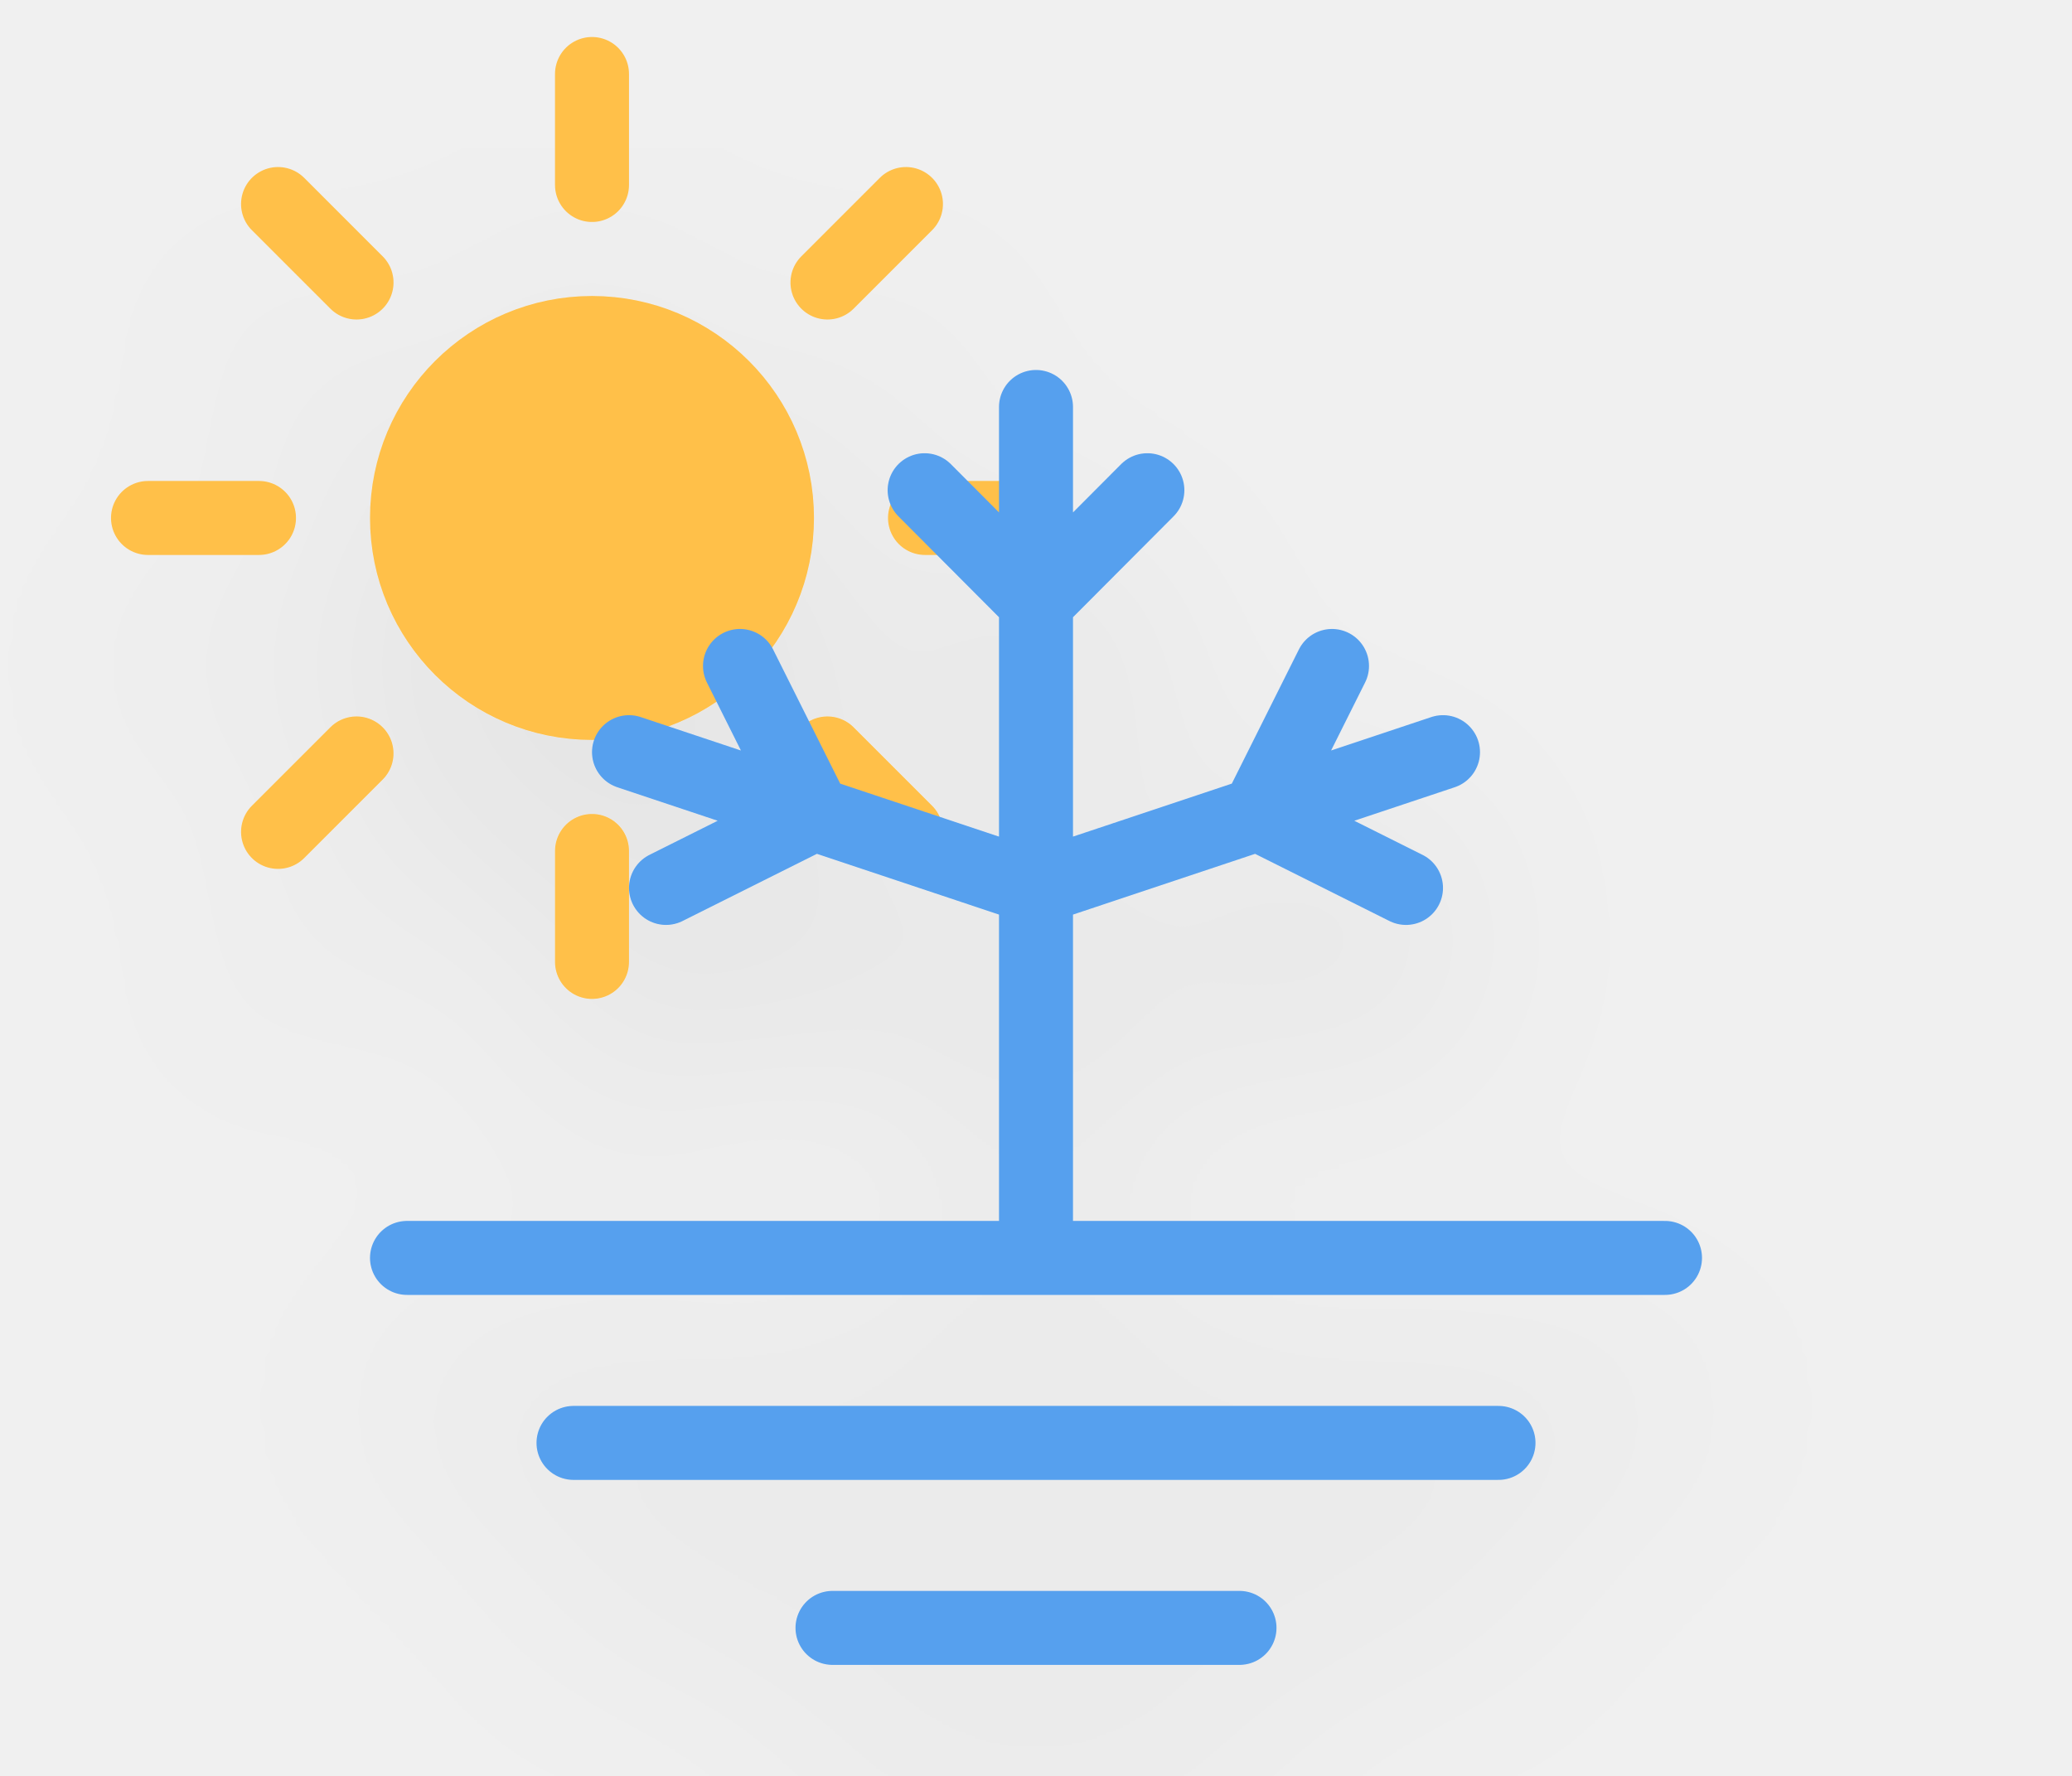
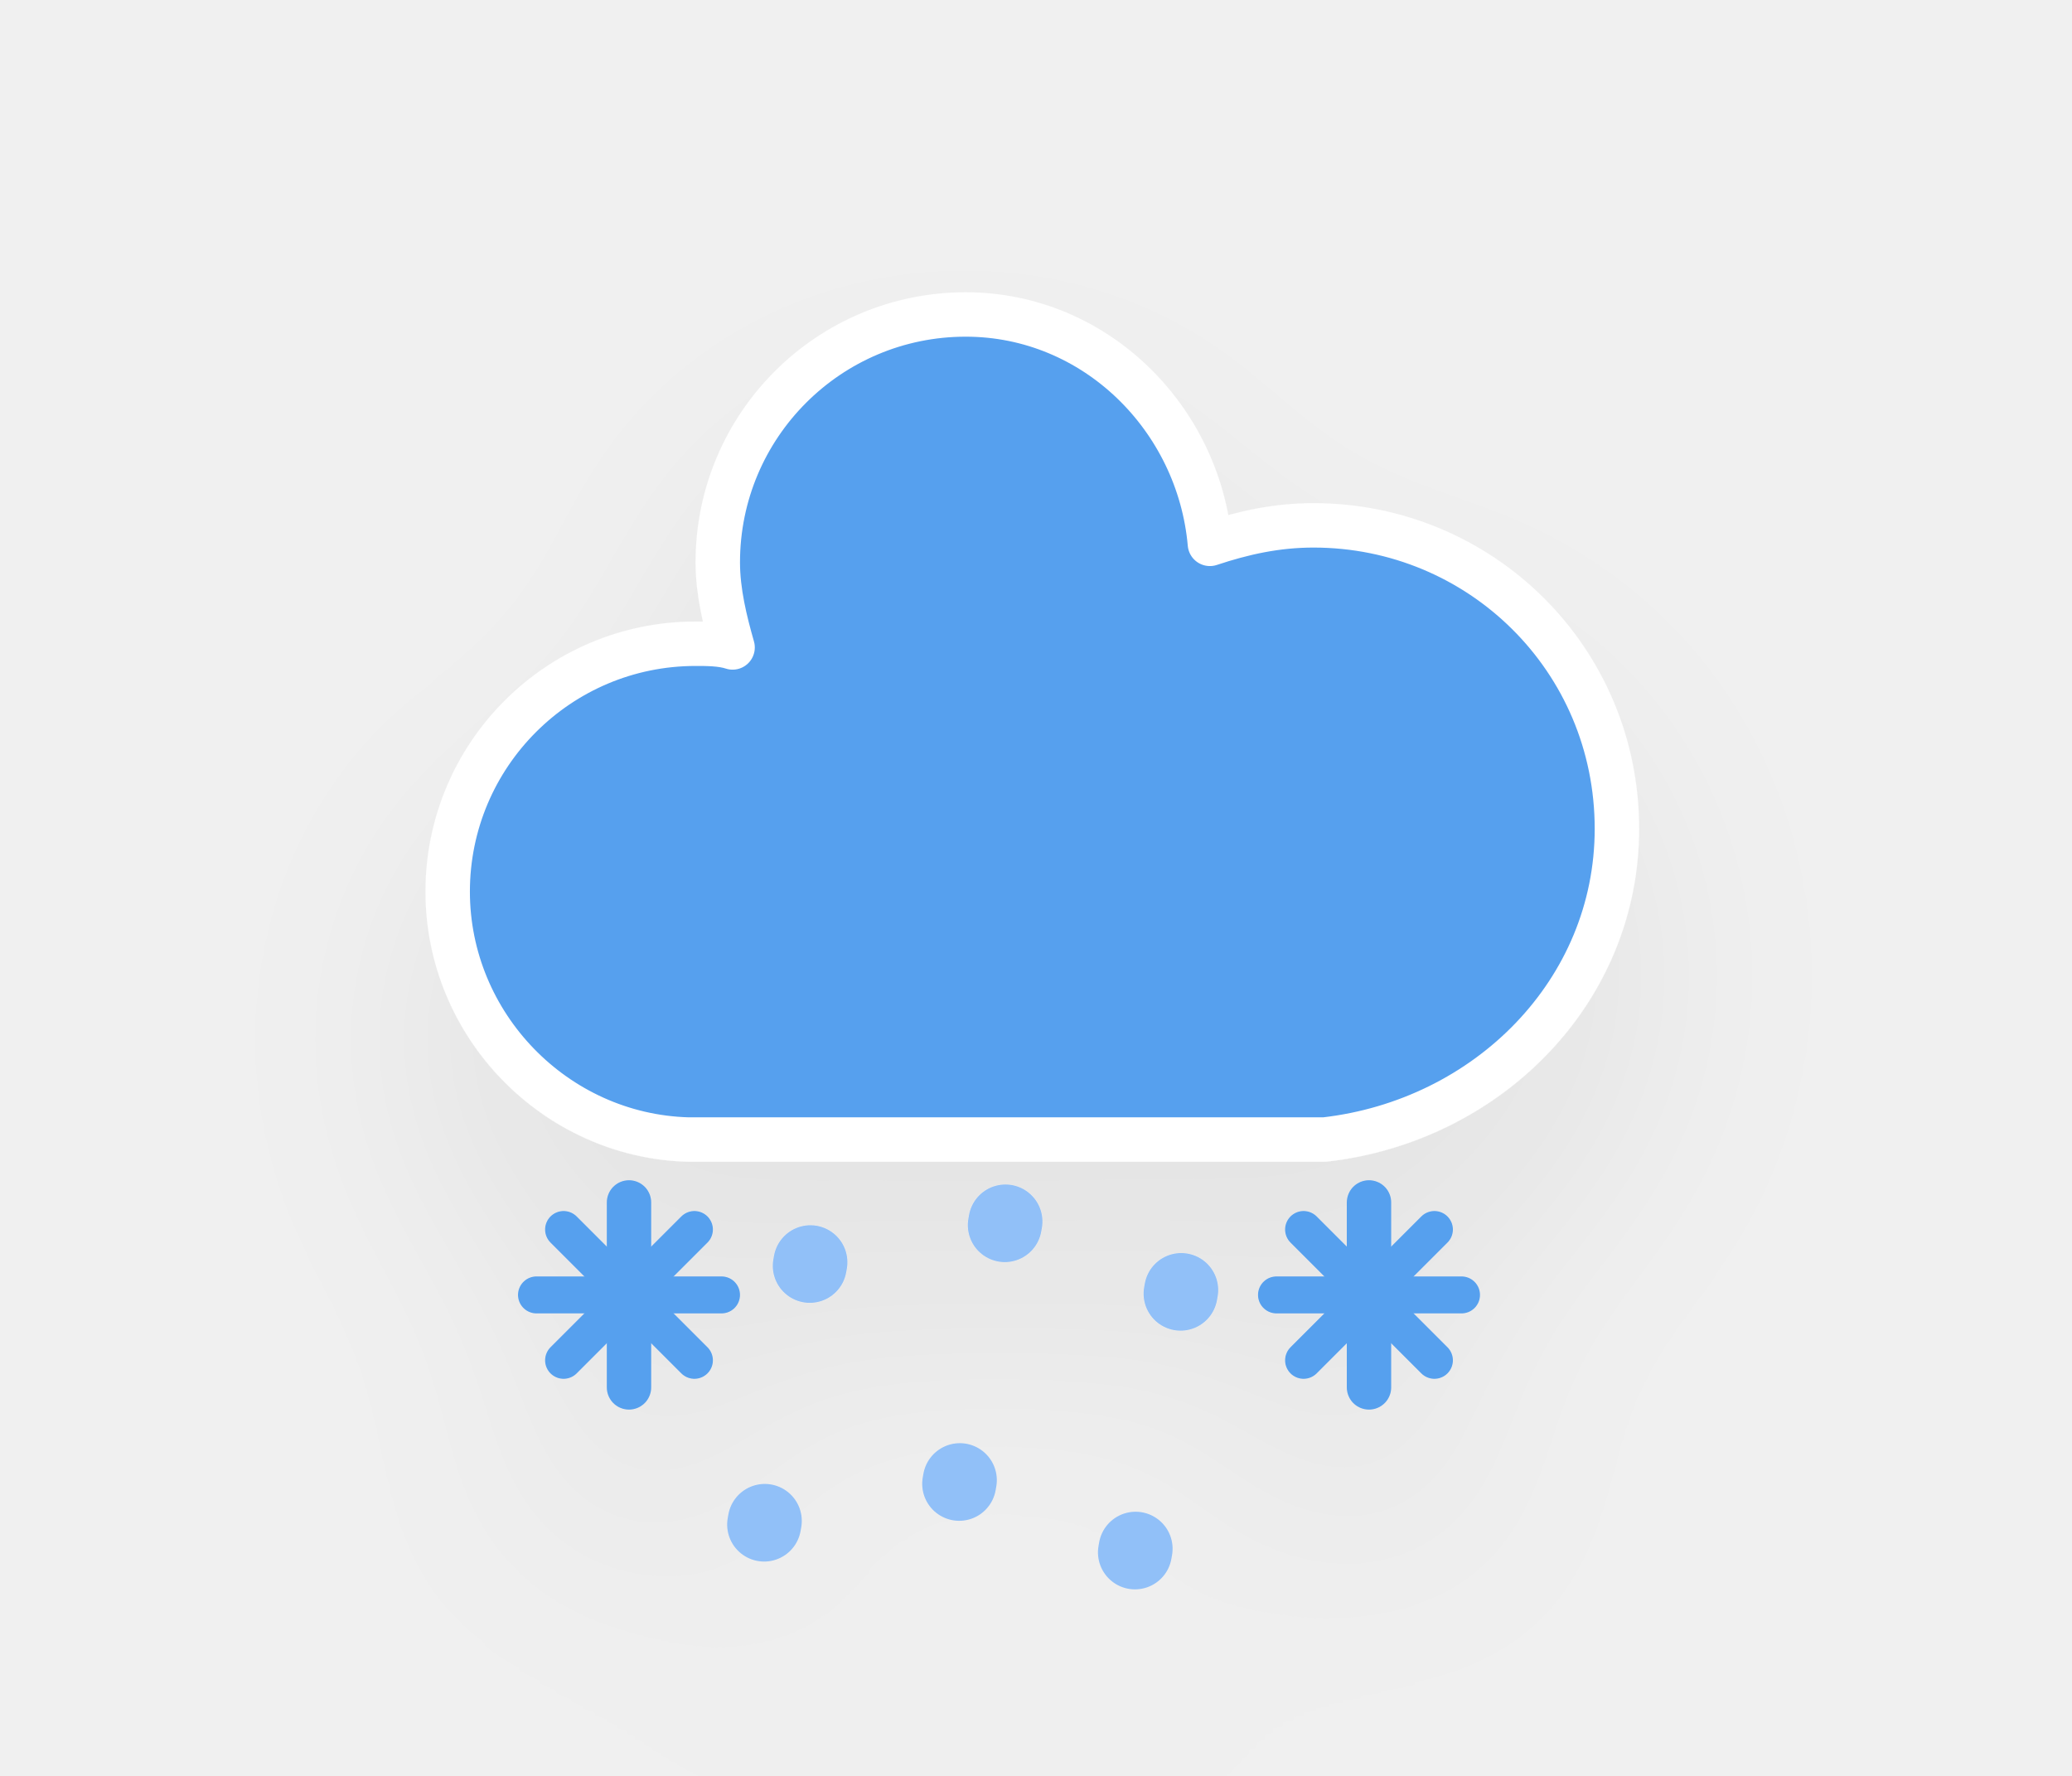
<svg xmlns="http://www.w3.org/2000/svg" width="56" height="48" version="1.1">
  <defs>
-     <filter id="blur" x="-.207" y="-.211" width="1.403" height="1.5">
+     <filter id="blur" x="-.247" y="-.228" width="1.494" height="1.576">
      <feGaussianBlur in="SourceAlpha" stdDeviation="3" />
      <feOffset dx="0" dy="4" result="offsetblur" />
      <feComponentTransfer>
        <feFuncA slope="0.05" type="linear" />
      </feComponentTransfer>
      <feMerge>
        <feMergeNode />
        <feMergeNode in="SourceGraphic" />
      </feMerge>
    </filter>
  </defs>
  <g transform="translate(16,-2)" filter="url(#blur)">
-     <g class="am-weather-sun" transform="translate(0,16)">
-       <line transform="translate(0,9)" y2="3" fill="none" stroke="#ffc04a" stroke-linecap="round" stroke-width="2" />
-       <g transform="rotate(45)">
-         <line transform="translate(0,9)" y2="3" fill="none" stroke="#ffc04a" stroke-linecap="round" stroke-width="2" />
+     <g class="am-weather-cloud-3">
+       <path transform="translate(-20,-11)" d="m47.7 35.4c0-4.6-3.7-8.2-8.2-8.2-1 0-1.9 0.2-2.8 0.5-0.3-3.4-3.1-6.2-6.6-6.2-3.7 0-6.7 3-6.7 6.7 0 0.8 0.2 1.6 0.4 2.3-0.3-0.1-0.7-0.1-1-0.1-3.7 0-6.7 3-6.7 6.7 0 3.6 2.9 6.6 6.5 6.7h17.2c4.4-0.5 7.9-4 7.9-8.4z" fill="#57a0ee" stroke="#fff" stroke-linejoin="round" stroke-width="1.2" />
+     </g>
+     <g class="am-weather-sleet-3" transform="translate(-20,-10) rotate(10,-247.39,200.17)" fill="none" stroke="#91c0f8" stroke-dasharray="0.1, 7" stroke-linecap="round" stroke-width="2">
+       <line transform="translate(-5,1)" y2="8" />
+       <line transform="translate(0,-1)" y2="8" />
+       <line transform="translate(5)" y2="8" />
+     </g>
+     <g class="am-weather-snow-1">
+       <g transform="translate(1,28)" fill="none" stroke="#57a0ee" stroke-linecap="round">
+         <line transform="translate(0,9)" y1="-2.5" y2="2.5" stroke-width="1.2" />
+         <line transform="rotate(45,-10.864,4.5)" y1="-2.5" y2="2.5" />
+         <line transform="rotate(90,-4.5,4.5)" y1="-2.5" y2="2.5" />
+         <line transform="rotate(135,-1.864,4.5)" y1="-2.5" y2="2.5" />
      </g>
-       <g transform="rotate(90)">
-         <line transform="translate(0,9)" y2="3" fill="none" stroke="#ffc04a" stroke-linecap="round" stroke-width="2" />
+     </g>
+     <g class="am-weather-snow-2">
+       <g transform="translate(21,28)" fill="none" stroke="#57a0ee" stroke-linecap="round">
+         <line transform="translate(0,9)" y1="-2.5" y2="2.5" stroke-width="1.2" />
+         <line transform="rotate(45,-10.864,4.5)" y1="-2.5" y2="2.5" />
+         <line transform="rotate(90,-4.5,4.5)" y1="-2.5" y2="2.5" />
+         <line transform="rotate(135,-1.864,4.5)" y1="-2.5" y2="2.5" />
      </g>
-       <g transform="rotate(135)">
-         <line transform="translate(0,9)" y2="3" fill="none" stroke="#ffc04a" stroke-linecap="round" stroke-width="2" />
-       </g>
-       <g transform="scale(-1)">
-         <line transform="translate(0,9)" y2="3" fill="none" stroke="#ffc04a" stroke-linecap="round" stroke-width="2" />
-       </g>
-       <g transform="rotate(225)">
-         <line transform="translate(0,9)" y2="3" fill="none" stroke="#ffc04a" stroke-linecap="round" stroke-width="2" />
-       </g>
-       <g transform="rotate(-90)">
-         <line transform="translate(0,9)" y2="3" fill="none" stroke="#ffc04a" stroke-linecap="round" stroke-width="2" />
-       </g>
-       <g transform="rotate(-45)">
-         <line transform="translate(0,9)" y2="3" fill="none" stroke="#ffc04a" stroke-linecap="round" stroke-width="2" />
-       </g>
-       <circle r="5" fill="#ffc04a" stroke="#ffc04a" stroke-width="2" />
-     </g>
-     <g stroke="#57a0ee" transform="translate(-16,4)" fill="none" stroke-width="2" stroke-linecap="round">
-       <path d="M11,32H45" />
-       <path d="M15.5,37H40.5" />
-       <path d="M22.5,42H33.5" />
-       <path stroke="#57a0ee" d="M28,31V9M28,22l11,-3.67M34,20l2,-4M34,20l4,2M28,22l-11,-3.67M22,20l-2,-4M22,20l-4,2M28,14.27l3.01,-3.02M28,14.27l-3.01,-3.02" />
    </g>
  </g>
</svg>
